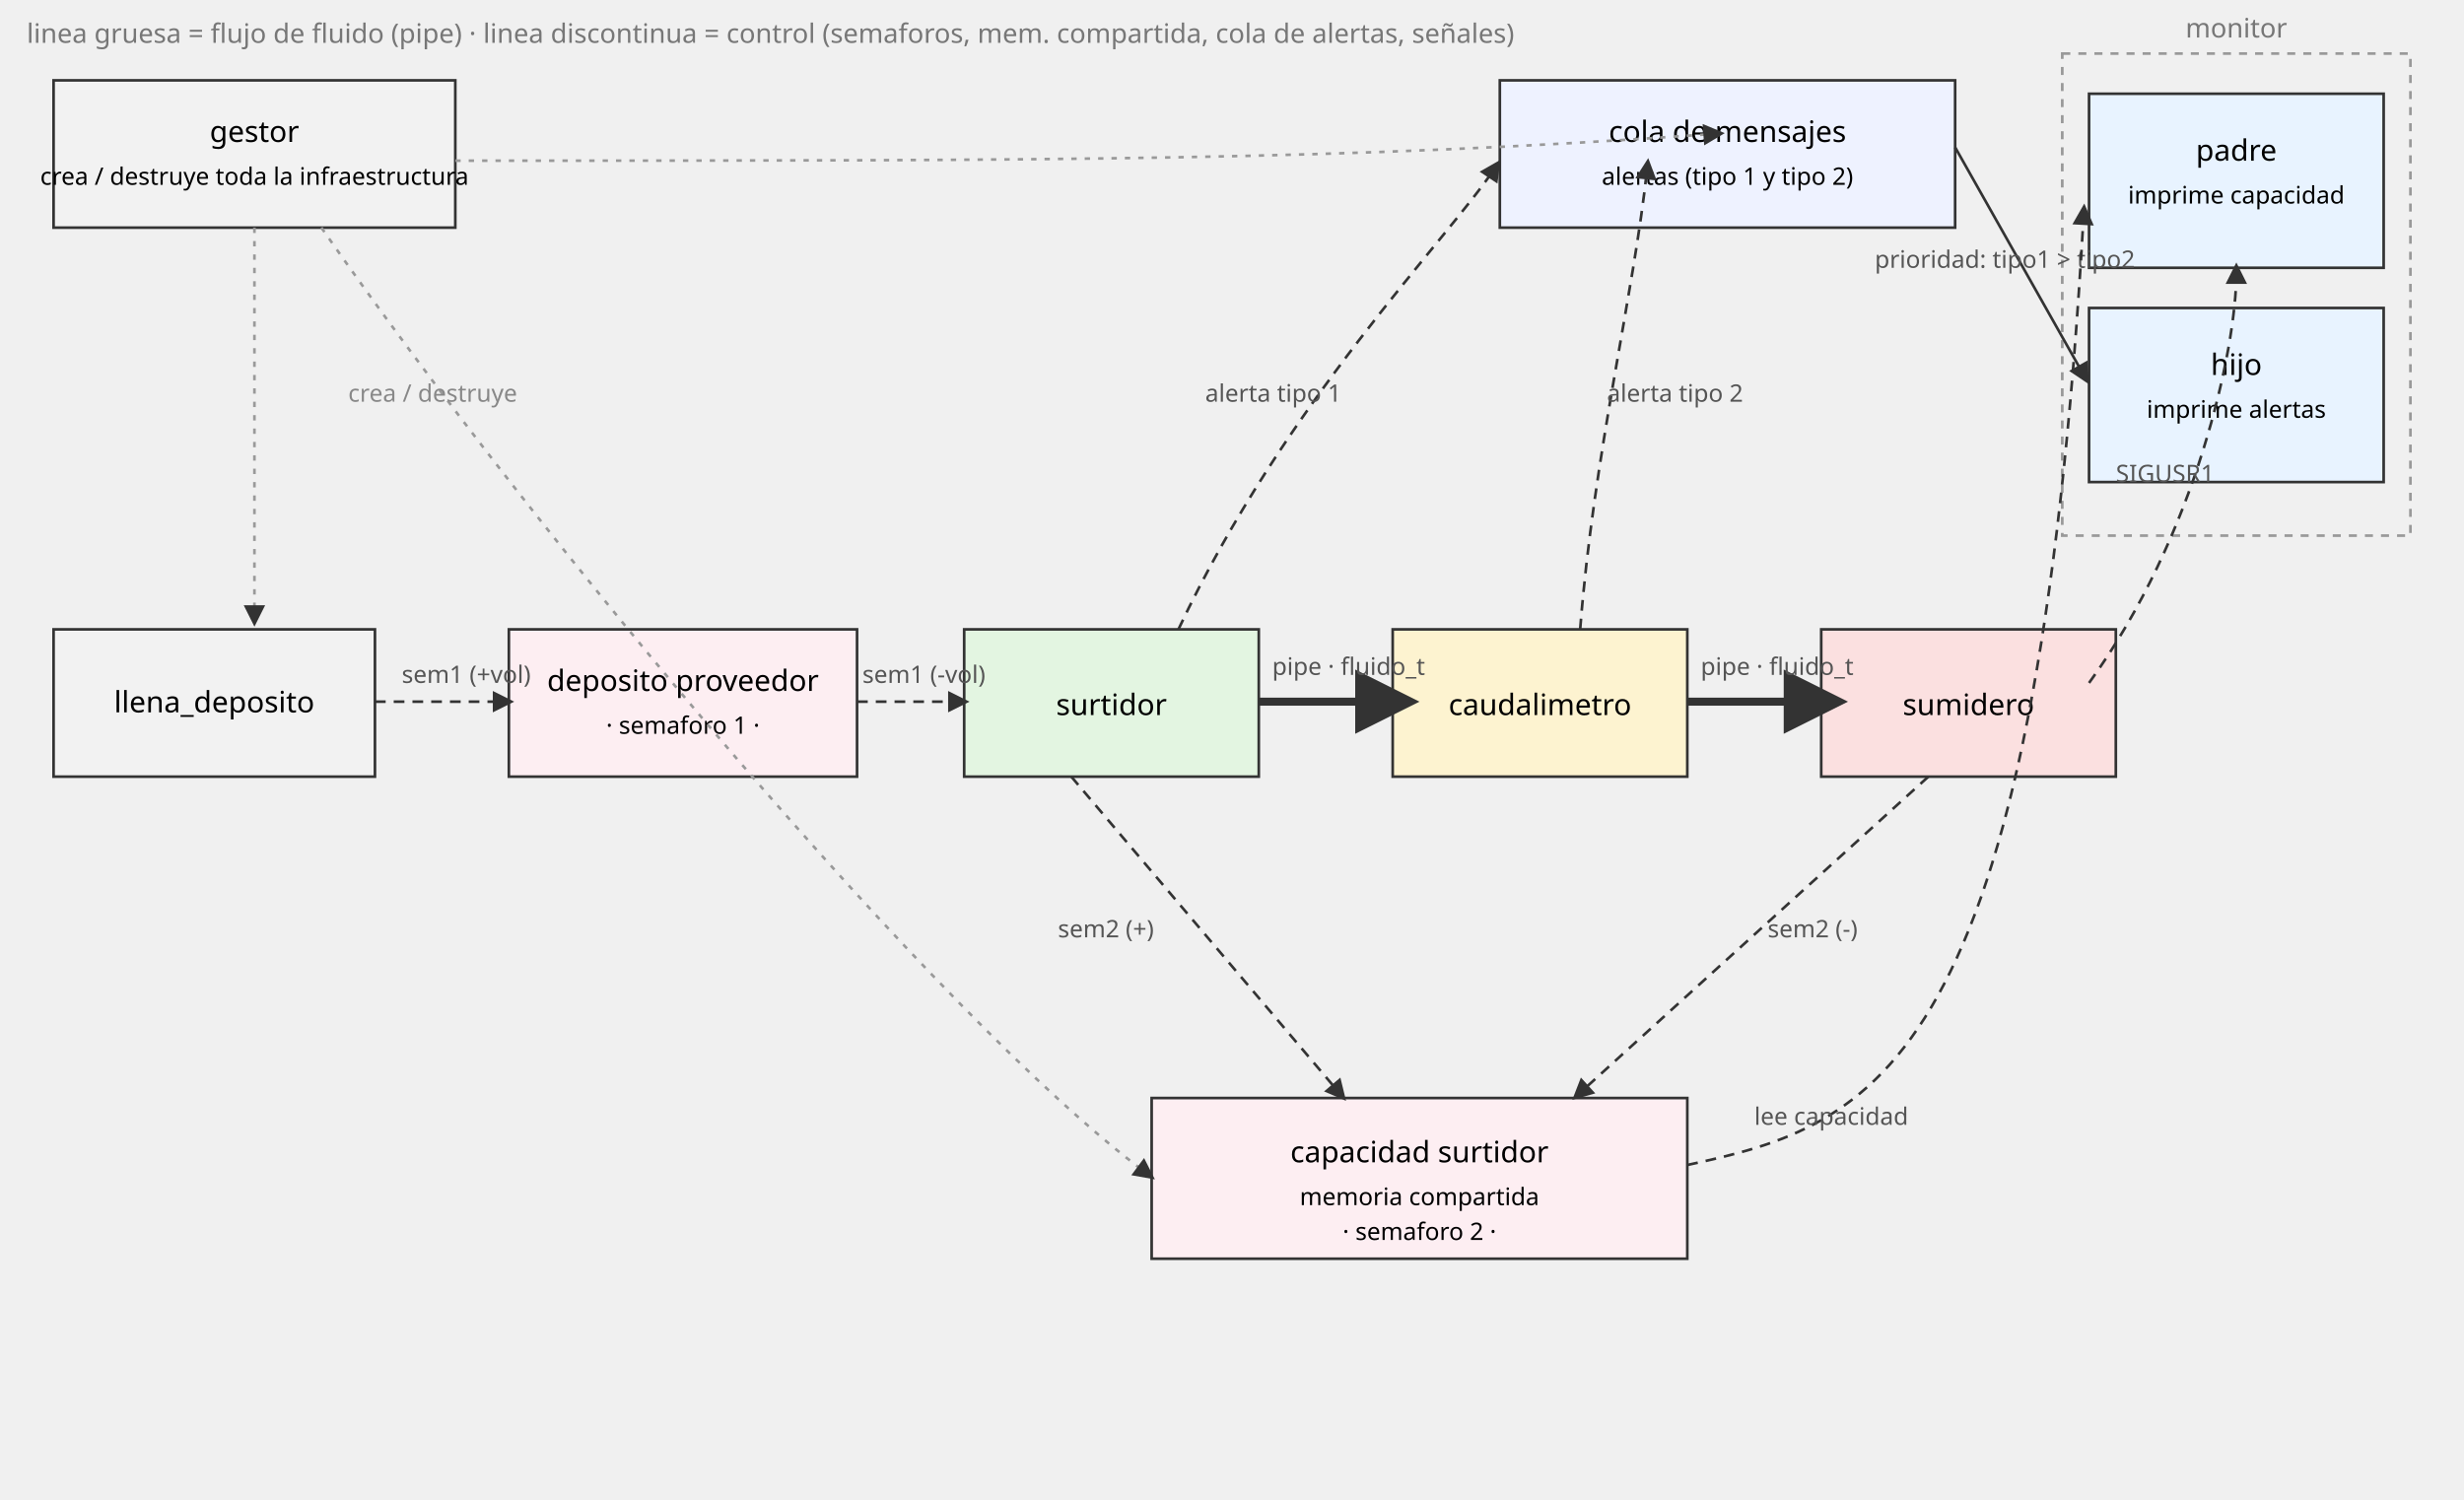
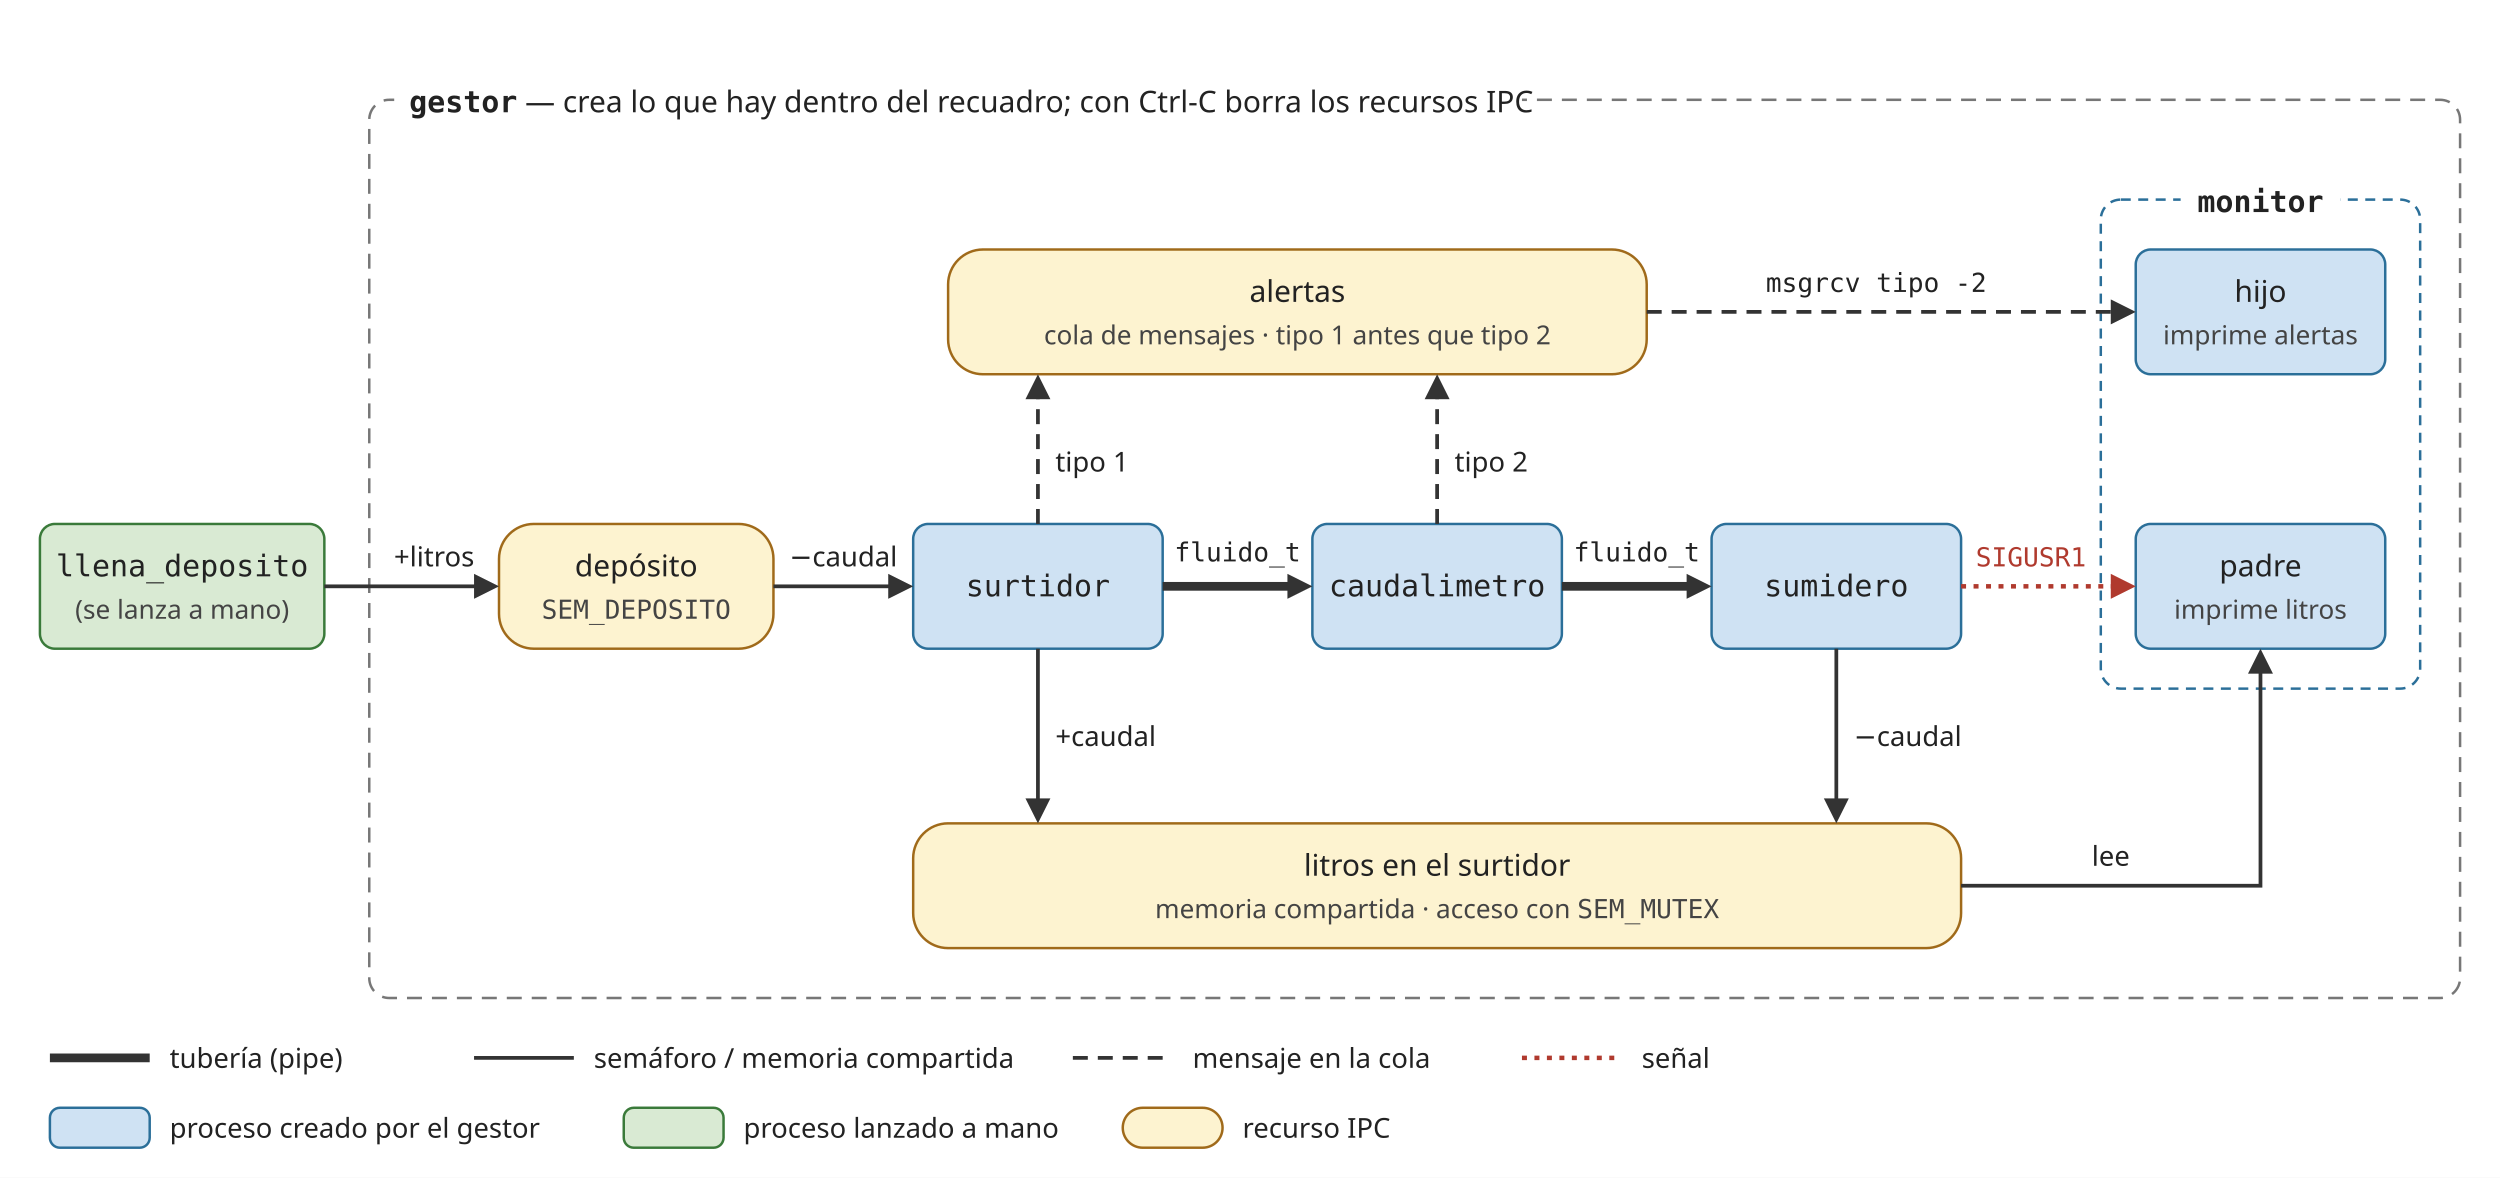
- <svg xmlns="http://www.w3.org/2000/svg" viewBox="0 0 920 560" font-family="sans-serif" font-size="11" role="img" aria-label="Arquitectura del simulador hidraulico: flujo de fluido y mecanismos de control">
+ <svg xmlns="http://www.w3.org/2000/svg" viewBox="0 0 1002 472" font-family="sans-serif" font-size="12" fill="#222" role="img" aria-label="Arquitectura del simulador hidráulico: llena_deposito suma litros al depósito; el surtidor los resta y manda fluido_t por una tubería al caudalímetro y de ahí al sumidero; surtidor y sumidero actualizan los litros en el surtidor (memoria compartida); el sumidero avisa al monitor con SIGUSR1; surtidor y caudalímetro mandan alertas a una cola que lee el hijo del monitor">
  <defs>
-     <marker id="arrowP9" markerWidth="8" markerHeight="8" refX="4" refY="4" orient="auto">
-       <path d="M0,0 L8,4 L0,8 z" fill="#333" />
+     <marker id="flecha" markerUnits="userSpaceOnUse" markerWidth="10" markerHeight="10" refX="1" refY="5" orient="auto">
+       <path d="M0,0 L10,5 L0,10 z" fill="#333" />
+     </marker>
+     <marker id="flecha-senal" markerUnits="userSpaceOnUse" markerWidth="10" markerHeight="10" refX="1" refY="5" orient="auto">
+       <path d="M0,0 L10,5 L0,10 z" fill="#b03a2e" />
    </marker>
  </defs>
-   <text x="10" y="16" font-size="10" fill="#777">linea gruesa = flujo de fluido (pipe) · linea discontinua = control (semaforos, mem. compartida, cola de alertas, señales)</text>
-   <rect x="20" y="30" width="150" height="55" fill="#f2f2f2" stroke="#333" />
-   <text x="95" y="53" text-anchor="middle">gestor</text>
-   <text x="95" y="69" text-anchor="middle" font-size="9">crea / destruye toda la infraestructura</text>
-   <rect x="560" y="30" width="170" height="55" fill="#eef2ff" stroke="#333" />
-   <text x="645" y="53" text-anchor="middle">cola de mensajes</text>
-   <text x="645" y="69" text-anchor="middle" font-size="9">alertas (tipo 1 y tipo 2)</text>
-   <rect x="770" y="20" width="130" height="180" fill="none" stroke="#999" stroke-dasharray="3,3" />
-   <text x="835" y="14" text-anchor="middle" font-size="10" fill="#777">monitor</text>
-   <rect x="780" y="35" width="110" height="65" fill="#e8f3ff" stroke="#333" />
-   <text x="835" y="60" text-anchor="middle">padre</text>
-   <text x="835" y="76" text-anchor="middle" font-size="9">imprime capacidad</text>
-   <rect x="780" y="115" width="110" height="65" fill="#e8f3ff" stroke="#333" />
-   <text x="835" y="140" text-anchor="middle">hijo</text>
-   <text x="835" y="156" text-anchor="middle" font-size="9">imprime alertas</text>
-   <rect x="20" y="235" width="120" height="55" fill="#f2f2f2" stroke="#333" />
-   <text x="80" y="266" text-anchor="middle">llena_deposito</text>
-   <rect x="190" y="235" width="130" height="55" fill="#fdeef2" stroke="#333" />
-   <text x="255" y="258" text-anchor="middle">deposito proveedor</text>
-   <text x="255" y="274" text-anchor="middle" font-size="9">· semaforo 1 ·</text>
-   <rect x="360" y="235" width="110" height="55" fill="#e3f5e1" stroke="#333" />
-   <text x="415" y="267" text-anchor="middle">surtidor</text>
-   <rect x="520" y="235" width="110" height="55" fill="#fdf3d0" stroke="#333" />
-   <text x="575" y="267" text-anchor="middle">caudalimetro</text>
-   <rect x="680" y="235" width="110" height="55" fill="#fbe0e0" stroke="#333" />
-   <text x="735" y="267" text-anchor="middle">sumidero</text>
-   <rect x="430" y="410" width="200" height="60" fill="#fdeef2" stroke="#333" />
-   <text x="530" y="434" text-anchor="middle">capacidad surtidor</text>
-   <text x="530" y="450" text-anchor="middle" font-size="9">memoria compartida</text>
-   <text x="530" y="463" text-anchor="middle" font-size="9">· semaforo 2 ·</text>
-   <path d="M140,262 L188,262" stroke="#333" stroke-dasharray="4,3" fill="none" marker-end="url(#arrowP9)" />
-   <text x="150" y="255" font-size="9" fill="#555">sem1 (+vol)</text>
-   <path d="M320,262 L358,262" stroke="#333" stroke-dasharray="4,3" fill="none" marker-end="url(#arrowP9)" />
-   <text x="322" y="255" font-size="9" fill="#555">sem1 (-vol)</text>
-   <path d="M470,262 L518,262" stroke="#333" stroke-width="3" fill="none" marker-end="url(#arrowP9)" />
-   <text x="475" y="252" font-size="9" fill="#555">pipe · fluido_t</text>
-   <path d="M630,262 L678,262" stroke="#333" stroke-width="3" fill="none" marker-end="url(#arrowP9)" />
-   <text x="635" y="252" font-size="9" fill="#555">pipe · fluido_t</text>
-   <path d="M95,85 L95,230" stroke="#999" stroke-dasharray="2,3" fill="none" marker-end="url(#arrowP9)" />
-   <path d="M170,60 C400,60 500,60 640,50" stroke="#999" stroke-dasharray="2,3" fill="none" marker-end="url(#arrowP9)" />
-   <path d="M120,85 C200,200 350,380 428,438" stroke="#999" stroke-dasharray="2,3" fill="none" marker-end="url(#arrowP9)" />
-   <text x="130" y="150" font-size="9" fill="#888">crea / destruye</text>
-   <path d="M400,290 L500,408" stroke="#333" stroke-dasharray="4,3" fill="none" marker-end="url(#arrowP9)" />
-   <text x="395" y="350" font-size="9" fill="#555">sem2 (+)</text>
-   <path d="M720,290 L590,408" stroke="#333" stroke-dasharray="4,3" fill="none" marker-end="url(#arrowP9)" />
-   <text x="660" y="350" font-size="9" fill="#555">sem2 (-)</text>
-   <path d="M440,235 C480,150 540,90 558,63" stroke="#333" stroke-dasharray="4,3" fill="none" marker-end="url(#arrowP9)" />
-   <text x="450" y="150" font-size="9" fill="#555">alerta tipo 1</text>
-   <path d="M590,235 C595,170 610,110 615,63" stroke="#333" stroke-dasharray="4,3" fill="none" marker-end="url(#arrowP9)" />
-   <text x="600" y="150" font-size="9" fill="#555">alerta tipo 2</text>
-   <path d="M730,55 L778,140" stroke="#333" fill="none" marker-end="url(#arrowP9)" />
-   <text x="700" y="100" font-size="9" fill="#555">prioridad: tipo1 &gt; tipo2</text>
-   <path d="M780,255 C820,200 835,130 835,102" stroke="#333" stroke-dasharray="4,3" fill="none" marker-end="url(#arrowP9)" />
-   <text x="790" y="180" font-size="9" fill="#555">SIGUSR1</text>
-   <path d="M630,435 C700,420 760,400 778,80" stroke="#333" stroke-dasharray="4,3" fill="none" marker-end="url(#arrowP9)" />
-   <text x="655" y="420" font-size="9" fill="#555">lee capacidad</text>
+   <rect width="1002" height="472" fill="#ffffff" />
+   <rect x="148" y="40" width="838" height="360" rx="8" fill="none" stroke="#777" stroke-dasharray="6,4" />
+   <rect x="158" y="31" width="452" height="18" fill="#ffffff" />
+   <text x="164" y="45">
+     <tspan font-family="monospace" font-weight="bold">gestor</tspan> — crea lo que hay dentro del recuadro; con Ctrl-C borra los recursos IPC</text>
+   <rect x="842" y="80" width="128" height="196" rx="8" fill="none" stroke="#2b6f99" stroke-dasharray="4,3" />
+   <rect x="874" y="72" width="64" height="16" fill="#ffffff" />
+   <text x="906" y="85" text-anchor="middle" font-family="monospace" font-weight="bold">monitor</text>
+   <rect x="16" y="210" width="114" height="50" rx="6" fill="#d9ead3" stroke="#3a7a3a" />
+   <text x="73" y="231" text-anchor="middle" font-family="monospace">llena_deposito</text>
+   <text x="73" y="248" text-anchor="middle" font-size="10.5" fill="#444">(se lanza a mano)</text>
+   <rect x="366" y="210" width="100" height="50" rx="6" fill="#cfe2f3" stroke="#2b6f99" />
+   <text x="416" y="239" text-anchor="middle" font-family="monospace">surtidor</text>
+   <rect x="526" y="210" width="100" height="50" rx="6" fill="#cfe2f3" stroke="#2b6f99" />
+   <text x="576" y="239" text-anchor="middle" font-family="monospace">caudalimetro</text>
+   <rect x="686" y="210" width="100" height="50" rx="6" fill="#cfe2f3" stroke="#2b6f99" />
+   <text x="736" y="239" text-anchor="middle" font-family="monospace">sumidero</text>
+   <rect x="856" y="100" width="100" height="50" rx="6" fill="#cfe2f3" stroke="#2b6f99" />
+   <text x="906" y="121" text-anchor="middle">hijo</text>
+   <text x="906" y="138" text-anchor="middle" font-size="10.5" fill="#444">imprime alertas</text>
+   <rect x="856" y="210" width="100" height="50" rx="6" fill="#cfe2f3" stroke="#2b6f99" />
+   <text x="906" y="231" text-anchor="middle">padre</text>
+   <text x="906" y="248" text-anchor="middle" font-size="10.5" fill="#444">imprime litros</text>
+   <rect x="200" y="210" width="110" height="50" rx="14" fill="#fdf3d0" stroke="#a06a1a" />
+   <text x="255" y="231" text-anchor="middle">depósito</text>
+   <text x="255" y="248" text-anchor="middle" font-size="10.5" font-family="monospace" fill="#444">SEM_DEPOSITO</text>
+   <rect x="380" y="100" width="280" height="50" rx="14" fill="#fdf3d0" stroke="#a06a1a" />
+   <text x="520" y="121" text-anchor="middle">alertas</text>
+   <text x="520" y="138" text-anchor="middle" font-size="10.5" fill="#444">cola de mensajes · tipo 1 antes que tipo 2</text>
+   <rect x="366" y="330" width="420" height="50" rx="14" fill="#fdf3d0" stroke="#a06a1a" />
+   <text x="576" y="351" text-anchor="middle">litros en el surtidor</text>
+   <text x="576" y="368" text-anchor="middle" font-size="10.5" fill="#444">memoria compartida · acceso con <tspan font-family="monospace">SEM_MUTEX</tspan>
+   </text>
+   <line x1="130" y1="235" x2="191" y2="235" stroke="#333" stroke-width="1.5" marker-end="url(#flecha)" />
+   <text x="174" y="227" text-anchor="middle" font-size="11">+litros</text>
+   <line x1="310" y1="235" x2="357" y2="235" stroke="#333" stroke-width="1.5" marker-end="url(#flecha)" />
+   <text x="338" y="227" text-anchor="middle" font-size="11">−caudal</text>
+   <line x1="466" y1="235" x2="517" y2="235" stroke="#333" stroke-width="3.5" marker-end="url(#flecha)" />
+   <text x="496" y="225" text-anchor="middle" font-size="10.5" font-family="monospace">fluido_t</text>
+   <line x1="626" y1="235" x2="677" y2="235" stroke="#333" stroke-width="3.5" marker-end="url(#flecha)" />
+   <text x="656" y="225" text-anchor="middle" font-size="10.5" font-family="monospace">fluido_t</text>
+   <line x1="416" y1="210" x2="416" y2="159" stroke="#333" stroke-width="1.5" stroke-dasharray="6,4" marker-end="url(#flecha)" />
+   <text x="423" y="189" font-size="11">tipo 1</text>
+   <line x1="576" y1="210" x2="576" y2="159" stroke="#333" stroke-width="1.5" stroke-dasharray="6,4" marker-end="url(#flecha)" />
+   <text x="583" y="189" font-size="11">tipo 2</text>
+   <line x1="660" y1="125" x2="847" y2="125" stroke="#333" stroke-width="1.5" stroke-dasharray="6,4" marker-end="url(#flecha)" />
+   <text x="752" y="117" text-anchor="middle" font-size="10.5" font-family="monospace">msgrcv tipo -2</text>
+   <line x1="416" y1="260" x2="416" y2="321" stroke="#333" stroke-width="1.5" marker-end="url(#flecha)" />
+   <text x="423" y="299" font-size="11">+caudal</text>
+   <line x1="736" y1="260" x2="736" y2="321" stroke="#333" stroke-width="1.5" marker-end="url(#flecha)" />
+   <text x="743" y="299" font-size="11">−caudal</text>
+   <path d="M786,355 H906 V269" fill="none" stroke="#333" stroke-width="1.5" marker-end="url(#flecha)" />
+   <text x="846" y="347" text-anchor="middle" font-size="11">lee</text>
+   <line x1="786" y1="235" x2="847" y2="235" stroke="#b03a2e" stroke-width="1.8" stroke-dasharray="2,3" marker-end="url(#flecha-senal)" />
+   <text x="814" y="227" text-anchor="middle" font-size="10.5" font-family="monospace" fill="#b03a2e">SIGUSR1</text>
+   <line x1="20" y1="424" x2="60" y2="424" stroke="#333" stroke-width="3.5" />
+   <text x="68" y="428" font-size="11">tubería (pipe)</text>
+   <line x1="190" y1="424" x2="230" y2="424" stroke="#333" stroke-width="1.5" />
+   <text x="238" y="428" font-size="11">semáforo / memoria compartida</text>
+   <line x1="430" y1="424" x2="470" y2="424" stroke="#333" stroke-width="1.5" stroke-dasharray="6,4" />
+   <text x="478" y="428" font-size="11">mensaje en la cola</text>
+   <line x1="610" y1="424" x2="650" y2="424" stroke="#b03a2e" stroke-width="1.8" stroke-dasharray="2,3" />
+   <text x="658" y="428" font-size="11">señal</text>
+   <rect x="20" y="444" width="40" height="16" rx="4" fill="#cfe2f3" stroke="#2b6f99" />
+   <text x="68" y="456" font-size="11">proceso creado por el gestor</text>
+   <rect x="250" y="444" width="40" height="16" rx="4" fill="#d9ead3" stroke="#3a7a3a" />
+   <text x="298" y="456" font-size="11">proceso lanzado a mano</text>
+   <rect x="450" y="444" width="40" height="16" rx="8" fill="#fdf3d0" stroke="#a06a1a" />
+   <text x="498" y="456" font-size="11">recurso IPC</text>
</svg>
